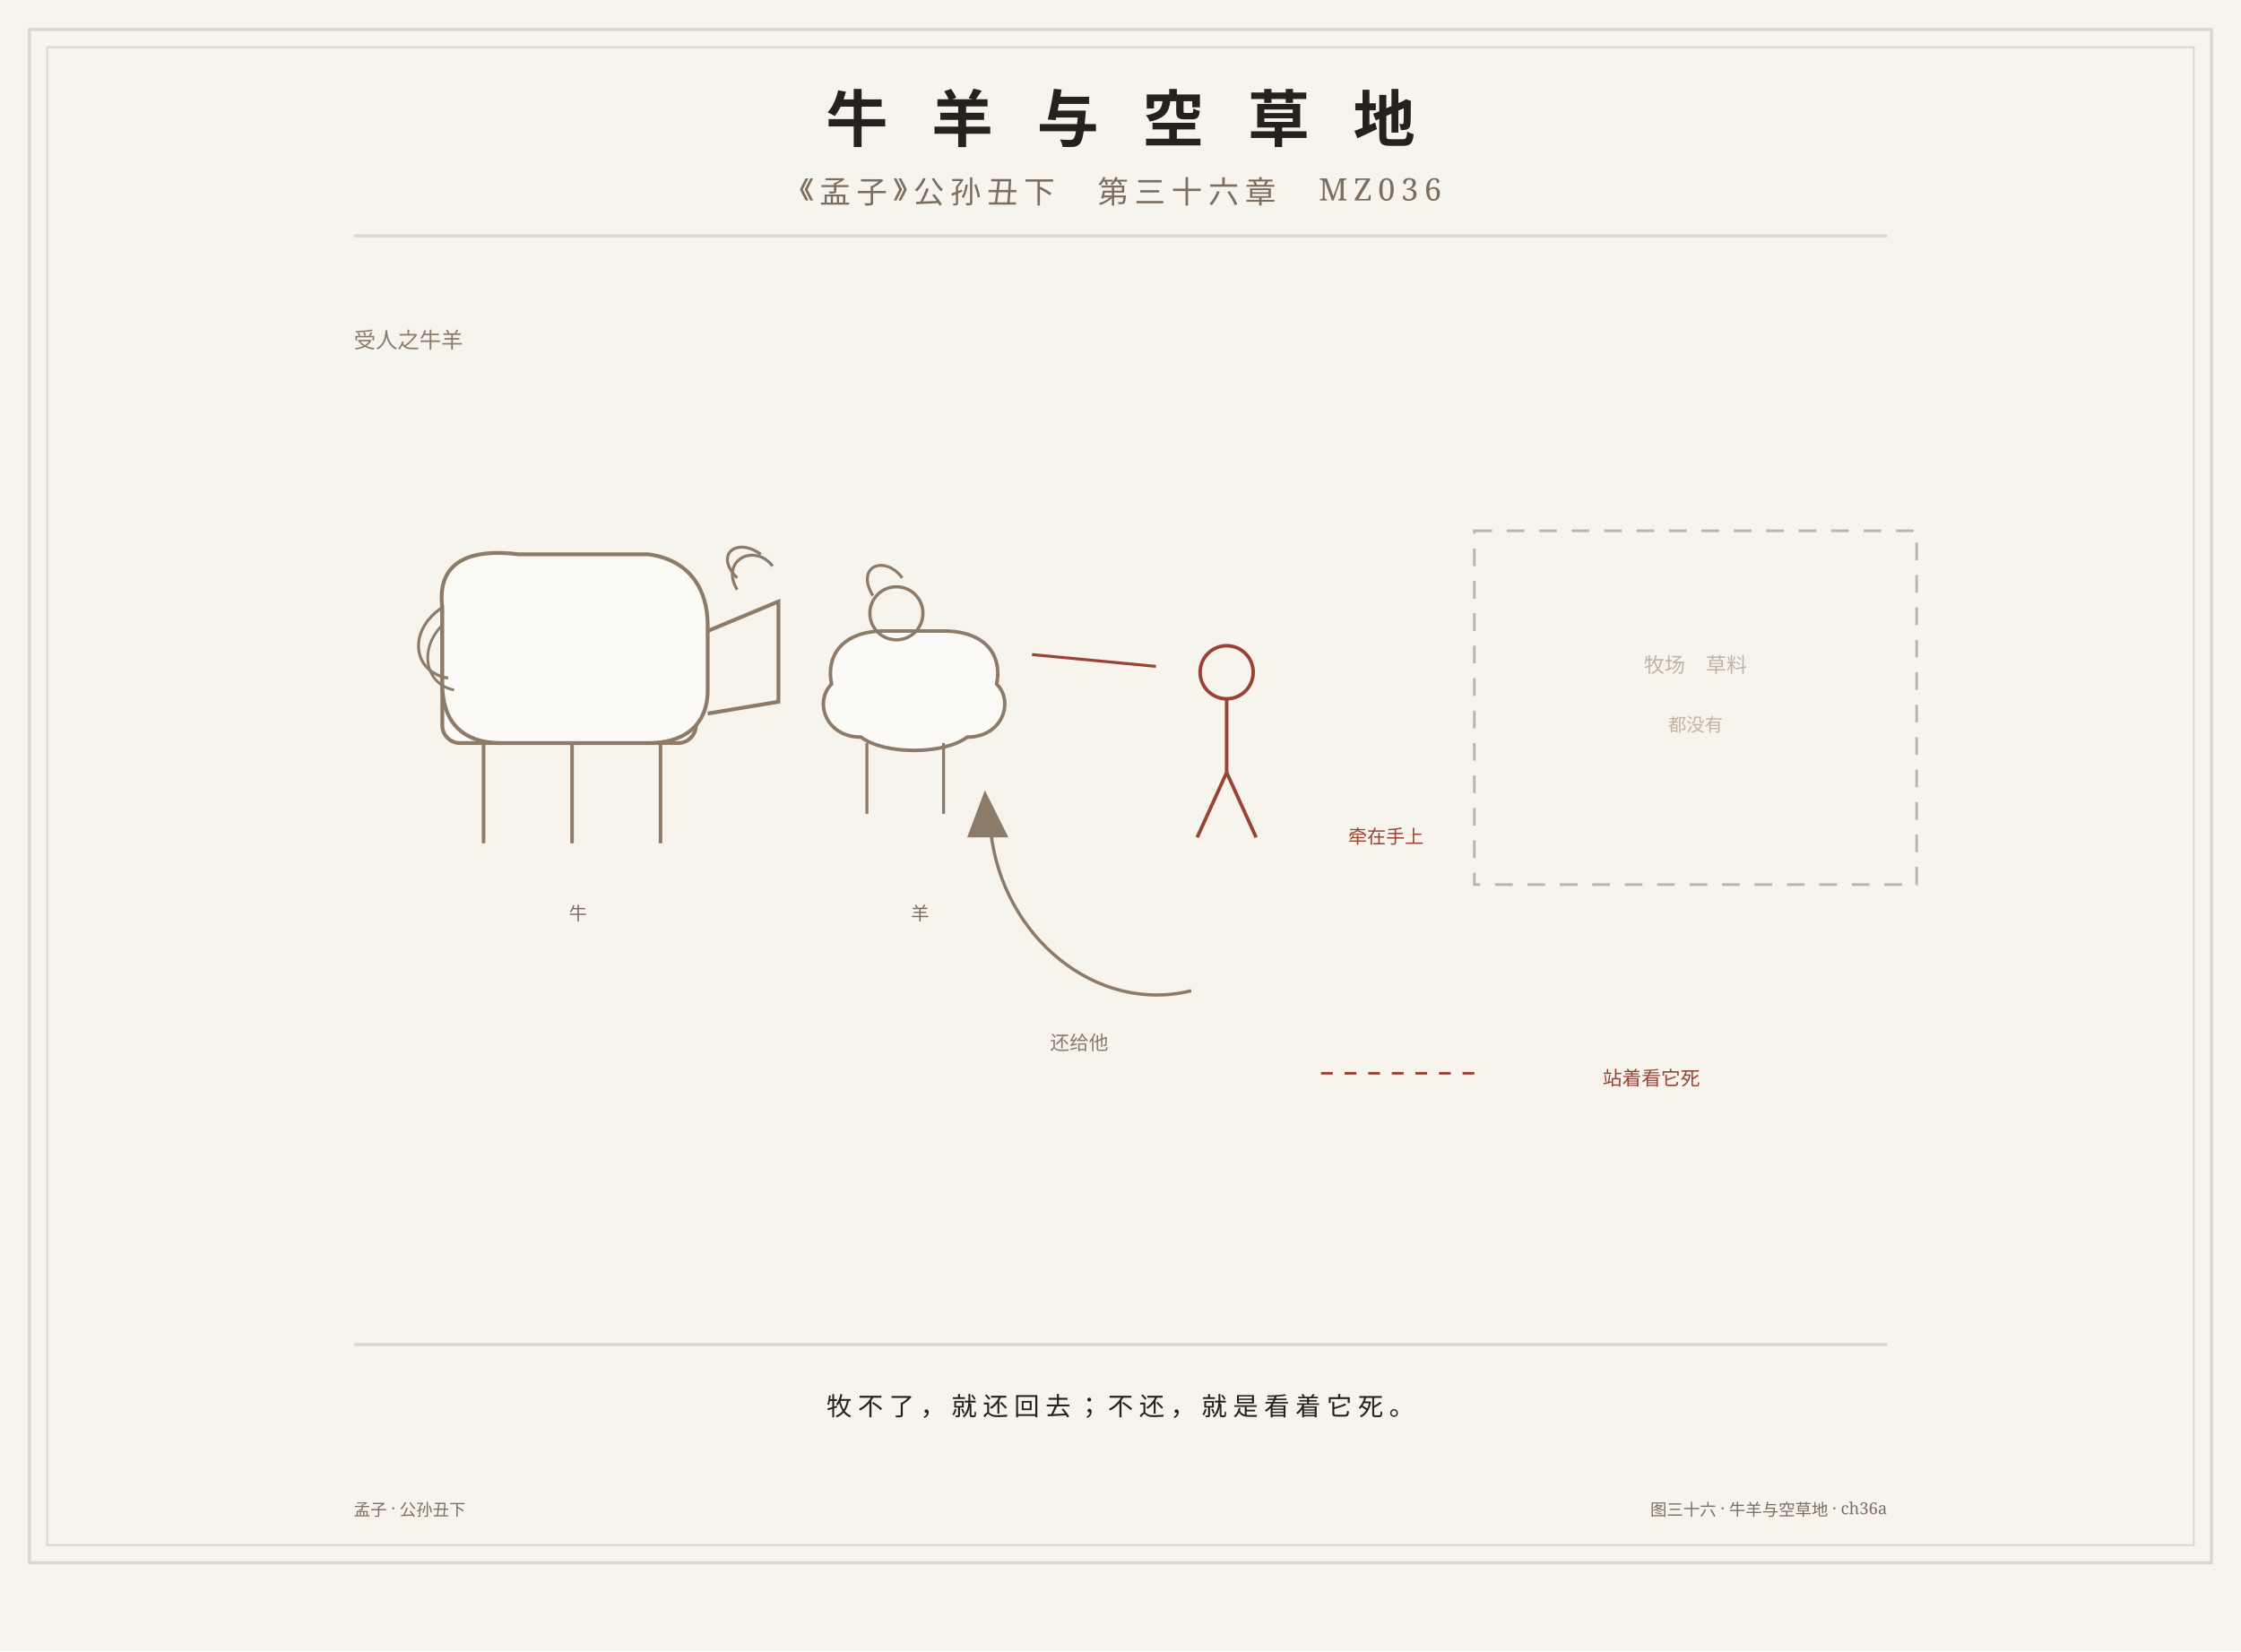
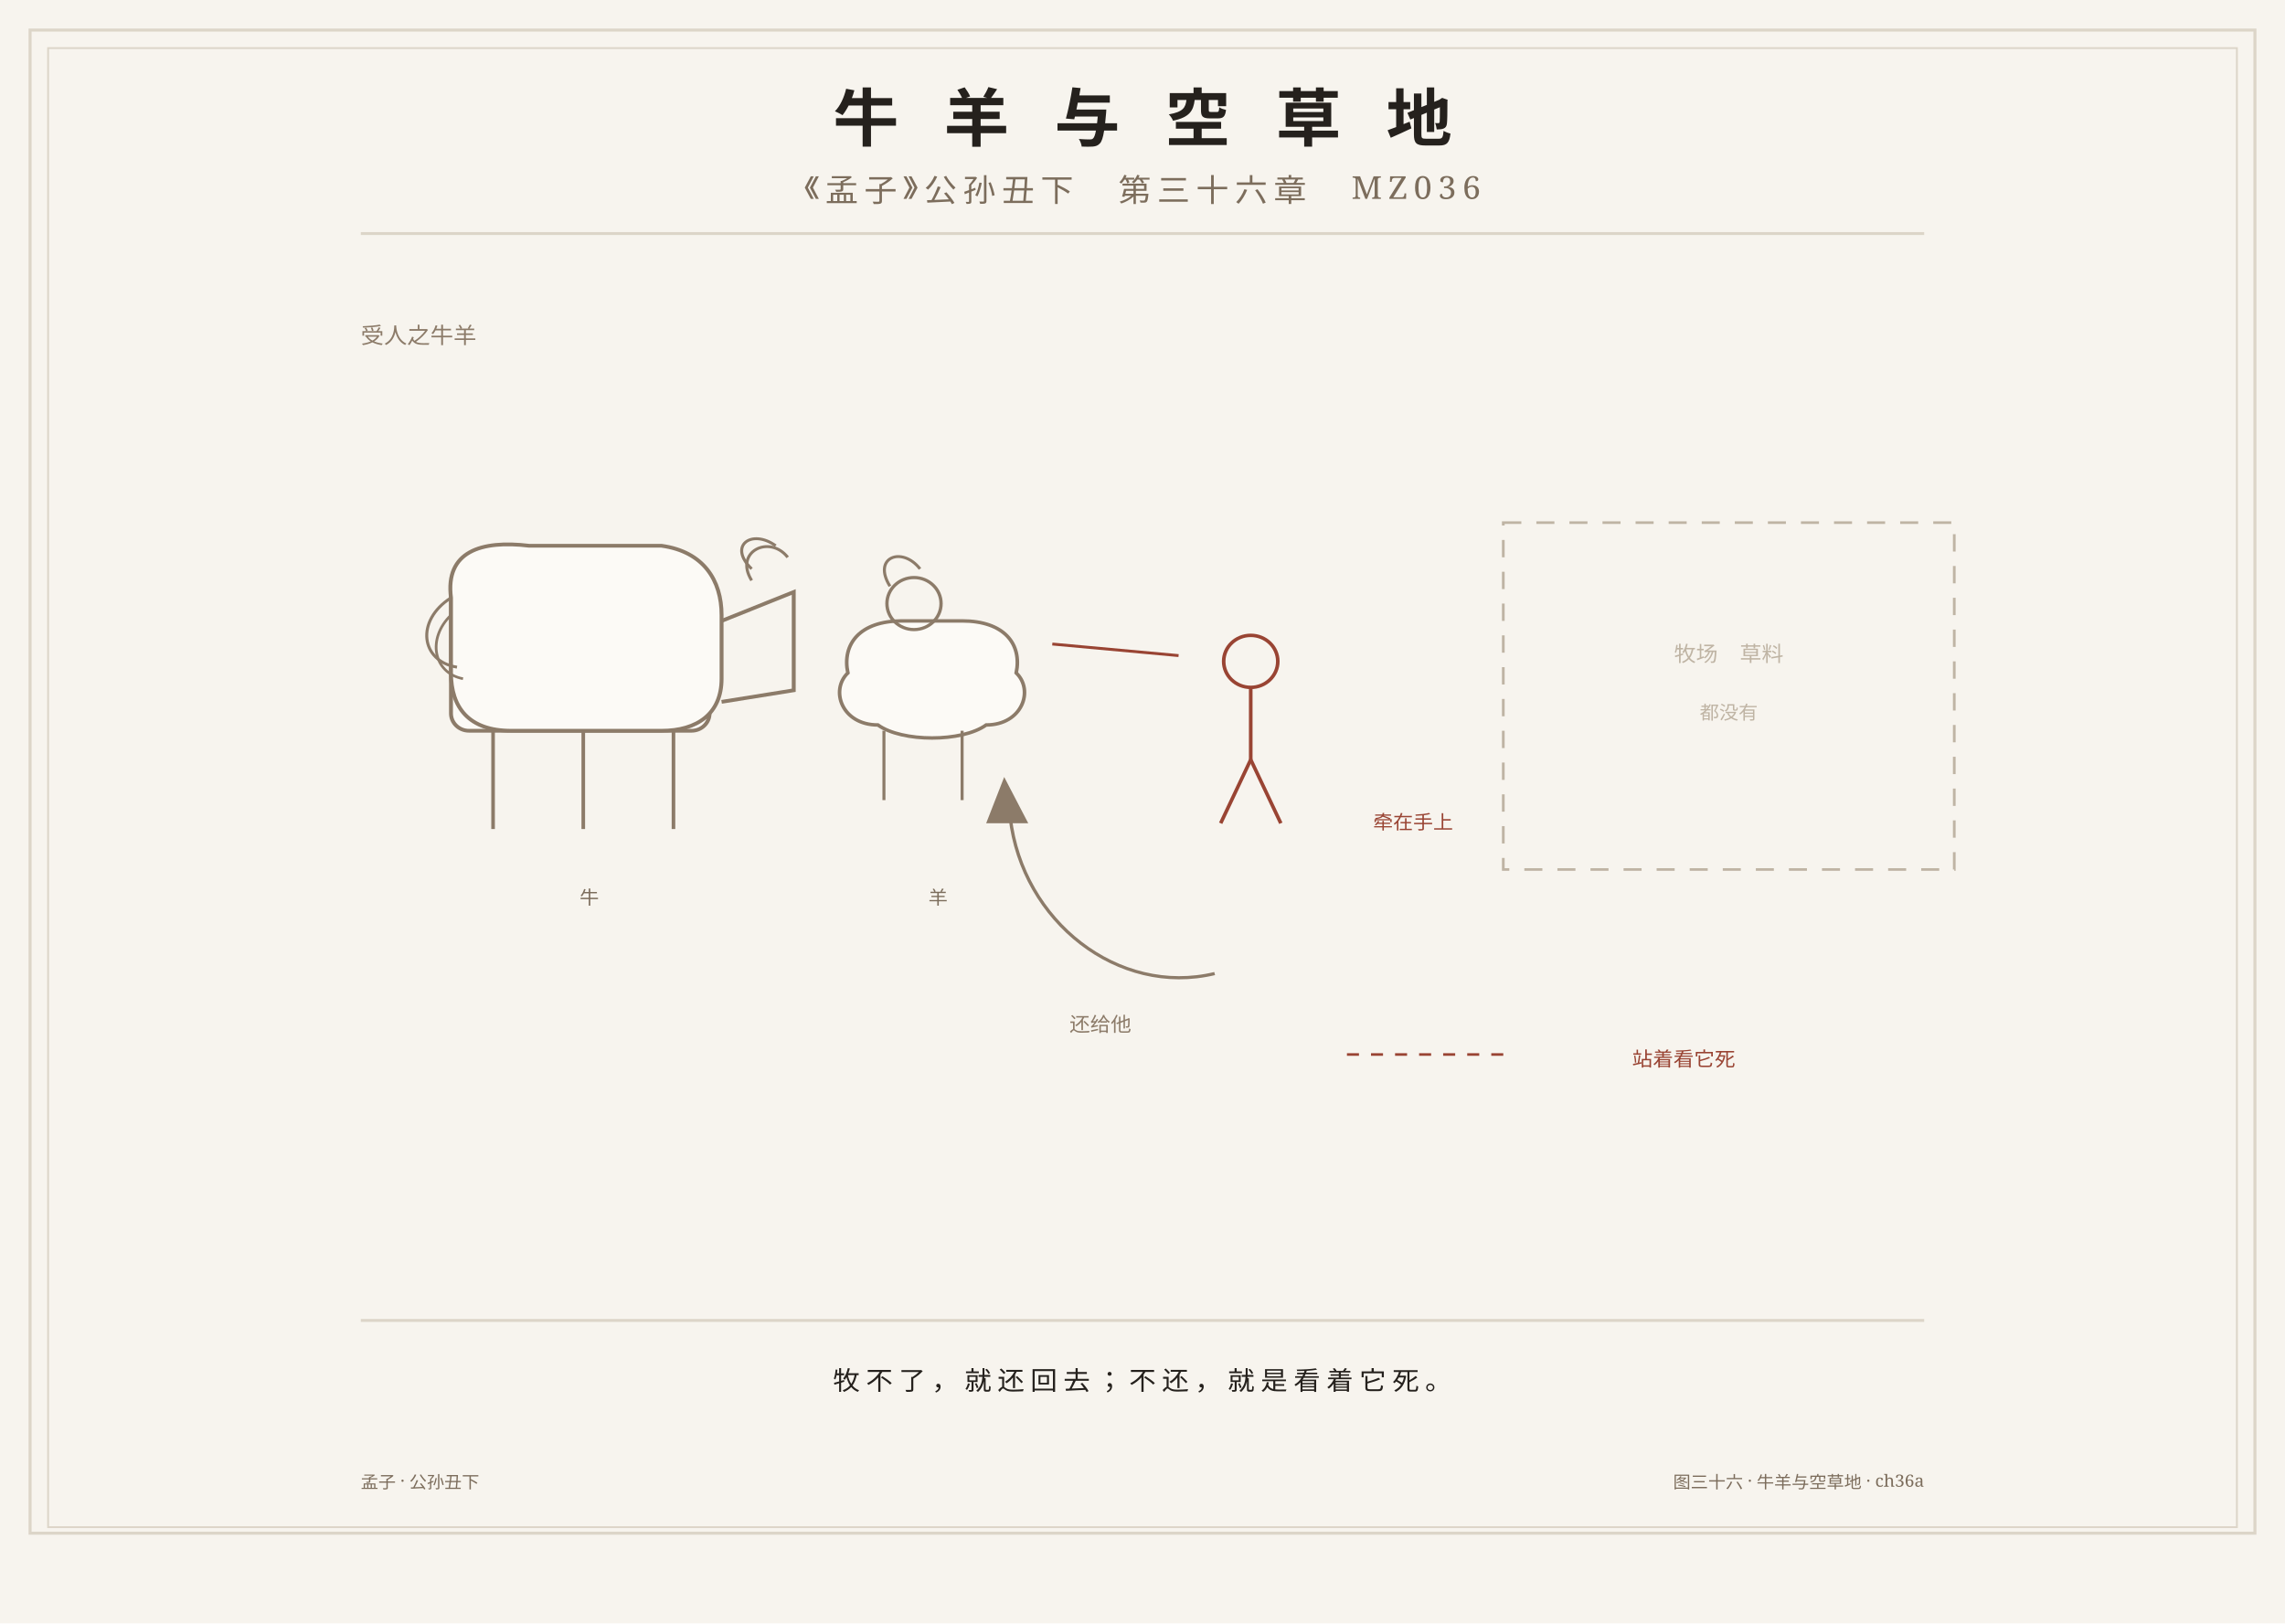
- <svg xmlns="http://www.w3.org/2000/svg" viewBox="0 0 760 560" width="760" height="560" font-family="'Noto Serif SC','Songti SC','Source Han Serif SC',serif">
-   <rect x="0" y="0" width="760" height="560" fill="#F7F4EE" />
-   <rect x="10" y="10" width="740" height="520" fill="none" stroke="#DCD5C8" stroke-width="1" />
-   <rect x="16" y="16" width="728" height="508" fill="none" stroke="#DCD5C8" stroke-width="0.6" />
-   <text x="380" y="48" text-anchor="middle" font-size="21" letter-spacing="5" fill="#25211D" font-weight="700">牛 羊 与 空 草 地</text>
-   <text x="380" y="68" text-anchor="middle" font-size="10.5" letter-spacing="2" fill="#7C6D5C">《孟子》公孙丑下　第三十六章　MZ036</text>
-   <line x1="120" y1="80" x2="640" y2="80" stroke="#DCD5C8" stroke-width="1" />
-   <text x="120" y="118" font-size="7.4" fill="#8C7B69">受人之牛羊</text>
-   <rect x="150" y="196" width="86" height="56" rx="6" fill="#FCFAF6" stroke="#8C7B69" stroke-width="1.3" />
-   <path d="M 150,206 C 148,190 160,186 176,188 L 220,188 C 234,190 240,200 240,212 L 240,234 C 240,246 232,252 220,252 L 170,252 C 156,252 150,244 150,232 Z" fill="#FCFAF6" stroke="#8C7B69" stroke-width="1.3" />
-   <path d="M 240,214 L 264,204 L 264,238 L 240,242" fill="none" stroke="#8C7B69" stroke-width="1.3" />
-   <path d="M 150,212 C 142,220 144,232 154,234" fill="none" stroke="#8C7B69" stroke-width="0.9" />
-   <path d="M 250,200 C 244,190 256,184 262,192" fill="none" stroke="#8C7B69" stroke-width="1" />
-   <path d="M 250,196 C 242,188 250,182 258,188" fill="none" stroke="#8C7B69" stroke-width="1" />
-   <line x1="164" y1="252" x2="164" y2="286" stroke="#8C7B69" stroke-width="1.2" />
-   <line x1="194" y1="252" x2="194" y2="286" stroke="#8C7B69" stroke-width="1.2" />
-   <line x1="224" y1="252" x2="224" y2="286" stroke="#8C7B69" stroke-width="1.2" />
-   <path d="M 150,206 C 138,214 140,228 152,230" fill="none" stroke="#8C7B69" stroke-width="1" />
-   <text x="196" y="312" text-anchor="middle" font-size="6.2" fill="#7C6D5C">牛</text>
-   <path d="M 300,214 C 286,214 280,222 282,232 C 276,238 280,250 292,250 C 300,256 320,256 328,250 C 340,250 344,238 338,232 C 340,222 334,214 320,214 Z" fill="#FCFAF6" stroke="#8C7B69" stroke-width="1.2" />
-   <circle cx="304" cy="208" r="9" fill="none" stroke="#8C7B69" stroke-width="1.1" />
-   <path d="M 296,202 C 290,192 300,188 306,196" fill="none" stroke="#8C7B69" stroke-width="1" />
-   <line x1="294" y1="252" x2="294" y2="276" stroke="#8C7B69" stroke-width="1" />
-   <line x1="320" y1="252" x2="320" y2="276" stroke="#8C7B69" stroke-width="1" />
-   <text x="312" y="312" text-anchor="middle" font-size="6.2" fill="#7C6D5C">羊</text>
-   <line x1="350" y1="222" x2="392" y2="226" stroke="#994433" stroke-width="1" />
-   <circle cx="416" cy="228" r="9" fill="none" stroke="#994433" stroke-width="1.2" />
-   <line x1="416" y1="237" x2="416" y2="262" stroke="#994433" stroke-width="1.2" />
-   <line x1="416" y1="262" x2="406" y2="284" stroke="#994433" stroke-width="1.2" />
-   <line x1="416" y1="262" x2="426" y2="284" stroke="#994433" stroke-width="1.2" />
-   <text x="470" y="286" text-anchor="middle" font-size="6.4" fill="#994433">牵在手上</text>
-   <rect x="500" y="180" width="150" height="120" fill="none" stroke="#BFB4A4" stroke-width="0.9" stroke-dasharray="6 5" />
-   <text x="575" y="228" text-anchor="middle" font-size="7" fill="#BFB4A4">牧场　草料</text>
-   <text x="575" y="248" text-anchor="middle" font-size="6.2" fill="#BFB4A4">都没有</text>
-   <path d="M 404,336 C 372,344 340,318 336,282" fill="none" stroke="#8C7B69" stroke-width="1.1" />
-   <polygon points="334,268 328,284 342,284" fill="#8C7B69" />
-   <text x="366" y="356" text-anchor="middle" font-size="6.6" fill="#8C7B69">还给他</text>
-   <path d="M 448,364 L 500,364" stroke="#994433" stroke-width="0.9" stroke-dasharray="4 4" />
-   <text x="560" y="368" text-anchor="middle" font-size="6.6" fill="#994433">站着看它死</text>
-   <line x1="120" y1="456" x2="640" y2="456" stroke="#DCD5C8" stroke-width="1" />
-   <text x="380" y="480" text-anchor="middle" font-size="8.6" letter-spacing="2" fill="#25211D">牧不了，就还回去；不还，就是看着它死。</text>
-   <text x="120" y="514" font-size="5.6" fill="#7C6D5C">孟子 · 公孙丑下</text>
-   <text x="640" y="514" text-anchor="end" font-size="5.6" fill="#7C6D5C">图三十六 · 牛羊与空草地 · ch36a</text>
+ <svg xmlns="http://www.w3.org/2000/svg" viewBox="0 0 760 540" width="760" height="540" font-family="'Noto Serif SC','Songti SC','Source Han Serif SC',serif">
+   <rect x="0" y="0" width="760" height="540" fill="#F7F4EE" />
+   <rect x="10" y="10" width="740" height="500" fill="none" stroke="#DCD5C8" stroke-width="1" />
+   <rect x="16" y="16" width="728" height="492" fill="none" stroke="#DCD5C8" stroke-width="0.6" />
+   <g transform="translate(0,0.769) scale(1,0.961538)">
+     <text x="380" y="48" text-anchor="middle" font-size="21.84" letter-spacing="5" fill="#25211D" font-weight="700">牛 羊 与 空 草 地</text>
+     <text x="380" y="68" text-anchor="middle" font-size="10.92" letter-spacing="2" fill="#7C6D5C">《孟子》公孙丑下　第三十六章　MZ036</text>
+     <line x1="120" y1="80" x2="640" y2="80" stroke="#DCD5C8" stroke-width="1" />
+     <text x="120" y="118" font-size="7.70" fill="#8C7B69">受人之牛羊</text>
+     <rect x="150" y="196" width="86" height="56" rx="6" fill="#FCFAF6" stroke="#8C7B69" stroke-width="1.3" />
+     <path d="M 150,206 C 148,190 160,186 176,188 L 220,188 C 234,190 240,200 240,212 L 240,234 C 240,246 232,252 220,252 L 170,252 C 156,252 150,244 150,232 Z" fill="#FCFAF6" stroke="#8C7B69" stroke-width="1.3" />
+     <path d="M 240,214 L 264,204 L 264,238 L 240,242" fill="none" stroke="#8C7B69" stroke-width="1.3" />
+     <path d="M 150,212 C 142,220 144,232 154,234" fill="none" stroke="#8C7B69" stroke-width="0.9" />
+     <path d="M 250,200 C 244,190 256,184 262,192" fill="none" stroke="#8C7B69" stroke-width="1" />
+     <path d="M 250,196 C 242,188 250,182 258,188" fill="none" stroke="#8C7B69" stroke-width="1" />
+     <line x1="164" y1="252" x2="164" y2="286" stroke="#8C7B69" stroke-width="1.2" />
+     <line x1="194" y1="252" x2="194" y2="286" stroke="#8C7B69" stroke-width="1.2" />
+     <line x1="224" y1="252" x2="224" y2="286" stroke="#8C7B69" stroke-width="1.2" />
+     <path d="M 150,206 C 138,214 140,228 152,230" fill="none" stroke="#8C7B69" stroke-width="1" />
+     <text x="196" y="312" text-anchor="middle" font-size="6.45" fill="#7C6D5C">牛</text>
+     <path d="M 300,214 C 286,214 280,222 282,232 C 276,238 280,250 292,250 C 300,256 320,256 328,250 C 340,250 344,238 338,232 C 340,222 334,214 320,214 Z" fill="#FCFAF6" stroke="#8C7B69" stroke-width="1.2" />
+     <circle cx="304" cy="208" r="9" fill="none" stroke="#8C7B69" stroke-width="1.1" />
+     <path d="M 296,202 C 290,192 300,188 306,196" fill="none" stroke="#8C7B69" stroke-width="1" />
+     <line x1="294" y1="252" x2="294" y2="276" stroke="#8C7B69" stroke-width="1" />
+     <line x1="320" y1="252" x2="320" y2="276" stroke="#8C7B69" stroke-width="1" />
+     <text x="312" y="312" text-anchor="middle" font-size="6.45" fill="#7C6D5C">羊</text>
+     <line x1="350" y1="222" x2="392" y2="226" stroke="#994433" stroke-width="1" />
+     <circle cx="416" cy="228" r="9" fill="none" stroke="#994433" stroke-width="1.2" />
+     <line x1="416" y1="237" x2="416" y2="262" stroke="#994433" stroke-width="1.2" />
+     <line x1="416" y1="262" x2="406" y2="284" stroke="#994433" stroke-width="1.2" />
+     <line x1="416" y1="262" x2="426" y2="284" stroke="#994433" stroke-width="1.2" />
+     <text x="470" y="286" text-anchor="middle" font-size="6.66" fill="#994433">牵在手上</text>
+     <rect x="500" y="180" width="150" height="120" fill="none" stroke="#BFB4A4" stroke-width="0.9" stroke-dasharray="6 5" />
+     <text x="575" y="228" text-anchor="middle" font-size="7.28" fill="#BFB4A4">牧场　草料</text>
+     <text x="575" y="248" text-anchor="middle" font-size="6.45" fill="#BFB4A4">都没有</text>
+     <path d="M 404,336 C 372,344 340,318 336,282" fill="none" stroke="#8C7B69" stroke-width="1.1" />
+     <polygon points="334,268 328,284 342,284" fill="#8C7B69" />
+     <text x="366" y="356" text-anchor="middle" font-size="6.86" fill="#8C7B69">还给他</text>
+     <path d="M 448,364 L 500,364" stroke="#994433" stroke-width="0.9" stroke-dasharray="4 4" />
+     <text x="560" y="368" text-anchor="middle" font-size="6.86" fill="#994433">站着看它死</text>
+     <line x1="120" y1="456" x2="640" y2="456" stroke="#DCD5C8" stroke-width="1" />
+     <text x="380" y="480" text-anchor="middle" font-size="8.94" letter-spacing="2" fill="#25211D">牧不了，就还回去；不还，就是看着它死。</text>
+     <text x="120" y="514" font-size="5.82" fill="#7C6D5C">孟子 · 公孙丑下</text>
+     <text x="640" y="514" text-anchor="end" font-size="5.82" fill="#7C6D5C">图三十六 · 牛羊与空草地 · ch36a</text>
+   </g>
</svg>
